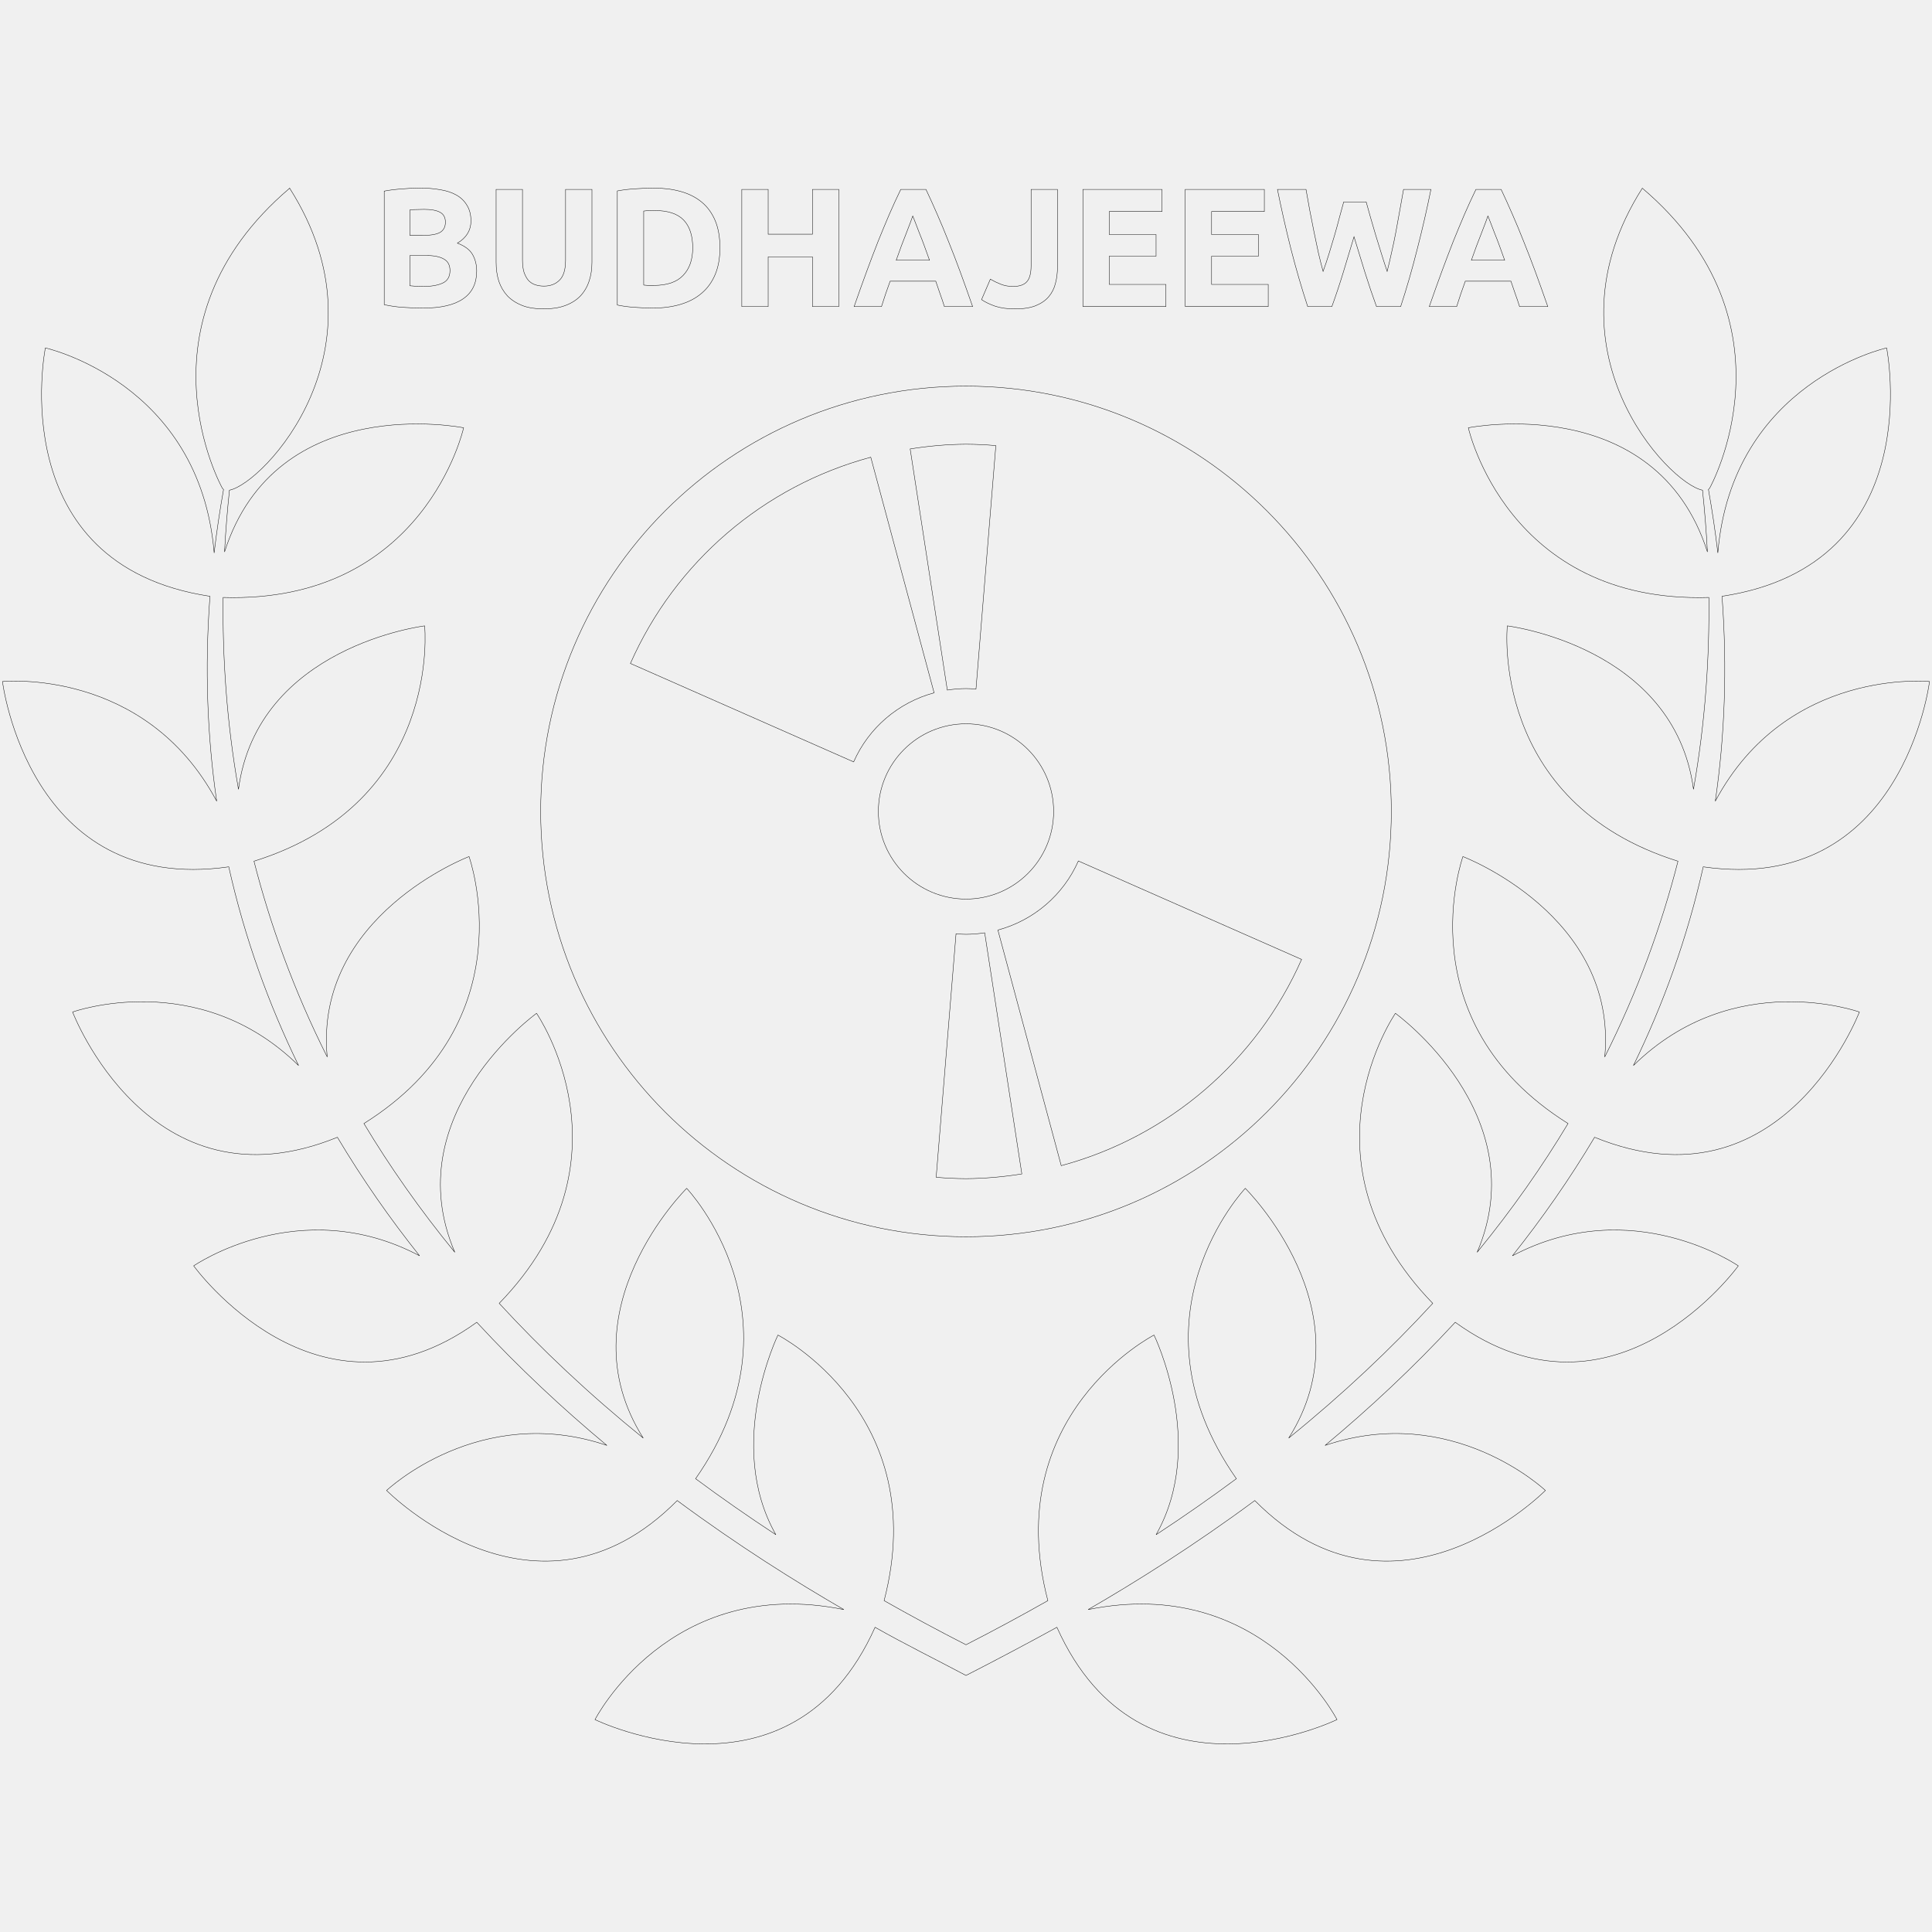
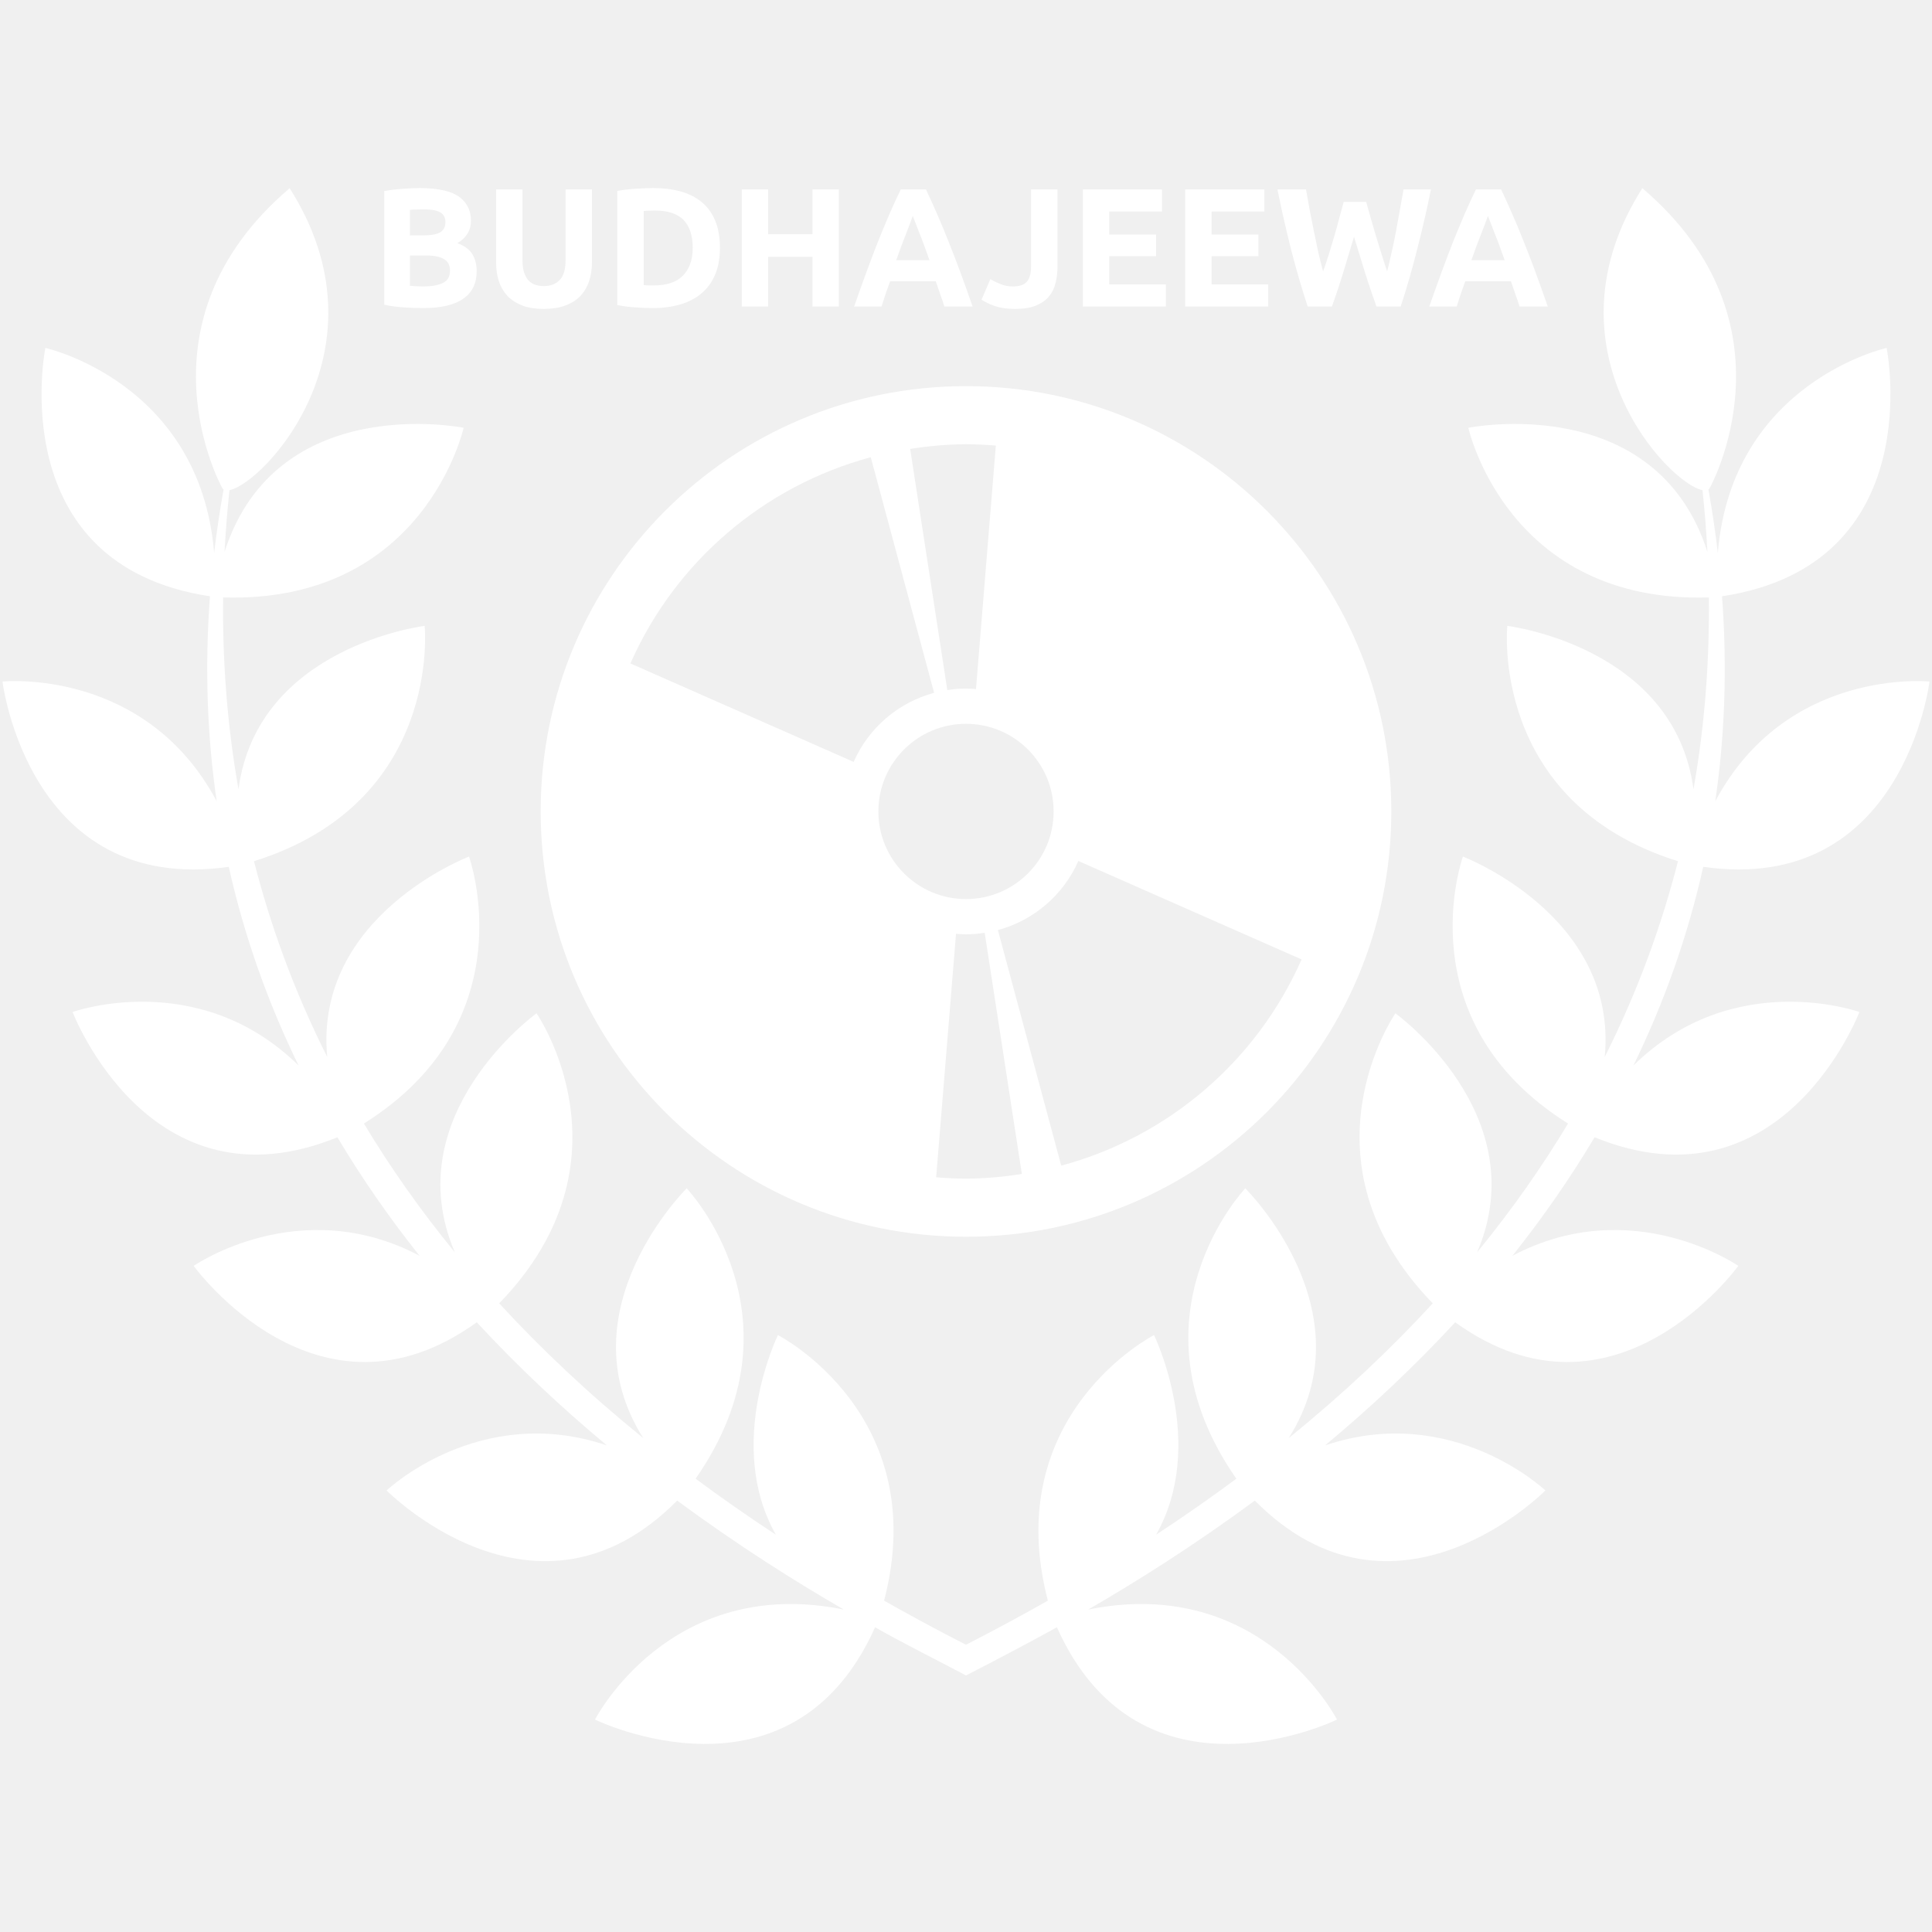
<svg xmlns="http://www.w3.org/2000/svg" version="1.1" id="svg4138" viewBox="0 0 500 500" height="500" width="500">
  <defs id="defs4140" />
-   <g transform="translate(0,-28.61877)" id="g4138">
-     <g transform="translate(0,-552.3622)" id="layer1">
-       <path style="display:inline;fill:none;fill-rule:evenodd;stroke:#000000;stroke-width:0.1;stroke-linecap:butt;stroke-linejoin:miter;stroke-miterlimit:4;stroke-dasharray:none;stroke-opacity:1" d="M 74.964,629.687 C 33.824,664.693 57.483,707.215 57.483,707.215 c 0.087,0.187 0.214,0.333 0.37,0.444 -0.986,5.553 -1.799,11.027 -2.432,16.417 -3.65,-44.187 -43.682,-53.051 -43.682,-53.051 0,0 -11.293,56.111 42.598,64.273 -1.392,18.691 -0.688,36.362 1.742,53.031 C 37.54,753.595 0.644,757.365 0.644,757.365 c 0,0 6.735,55.343 58.559,47.953 4.124,18.443 10.344,35.572 18.069,51.421 -25.949,-25.519 -58.483,-13.852 -58.483,-13.852 0,0 19.874,52.23 68.53,32.419 6.494,10.896 13.657,21.119 21.265,30.67 -31.001,-16.397 -58.458,2.61 -58.458,2.61 0,0 32.007,44.384 73.263,14.6 10.903,11.799 22.323,22.416 33.677,31.865 -32.969,-11.17 -57.015,11.659 -57.015,11.659 0,0 38.838,39.359 75.208,2.614 15.725,11.636 30.664,21.005 43.125,28.211 -45.13,-9.149 -64.399,28.477 -64.399,28.477 0,0 50.701,24.756 72.484,-23.893 7.34,4.188 17.033,9.002 23.53,12.468 7.36,-3.746 17.417,-9.091 23.53,-12.468 21.782,48.649 72.484,23.893 72.484,23.893 0,0 -19.269,-37.627 -64.399,-28.477 12.461,-7.206 27.4,-16.576 43.125,-28.211 36.37,36.744 75.208,-2.614 75.208,-2.614 0,0 -24.046,-22.829 -57.015,-11.659 11.354,-9.449 22.774,-20.066 33.677,-31.865 41.257,29.784 73.263,-14.6 73.263,-14.6 0,0 -27.456,-19.007 -58.458,-2.61 7.608,-9.552 14.771,-19.774 21.265,-30.67 48.656,19.81 68.53,-32.419 68.53,-32.419 0,2e-5 -32.534,-11.666 -58.483,13.852 7.725,-15.849 13.945,-32.979 18.069,-51.421 51.824,7.39 58.559,-47.953 58.559,-47.953 0,0 -36.896,-3.77 -55.436,30.963 2.43,-16.668 3.134,-34.34 1.742,-53.031 53.891,-8.162 42.598,-64.273 42.598,-64.273 0,0 -40.032,8.864 -43.682,53.051 -0.633,-5.39 -1.446,-10.864 -2.432,-16.417 0.155,-0.111 0.282,-0.257 0.37,-0.444 0,0 23.659,-42.521 -17.481,-77.528 -26.376,41.49 6.748,76.457 15.576,78.152 0.533,5.063 0.977,10.391 1.269,15.982 -13.393,-41.895 -61.873,-32.131 -61.873,-32.131 0,0 10.066,45.48 62.242,43.912 0.174,15.225 -0.848,31.946 -3.976,49.65 -4.925,-37.028 -48.18,-42.293 -48.18,-42.293 0,0 -4.662,45.639 44.169,60.903 -4.186,16.387 -10.281,33.399 -18.955,50.664 3.479,-36.58 -36.702,-51.863 -36.702,-51.863 0,0 -15.243,42.495 27.206,69.087 -6.662,11.091 -14.44,22.232 -23.526,33.321 15.243,-35.595 -21.15,-61.841 -21.15,-61.841 0,0 -26.307,37.992 9.664,75.057 -10.819,11.767 -23.165,23.433 -37.281,34.871 20.878,-32.938 -11.24,-64.633 -11.24,-64.633 0,0 -31.561,33.242 -2.306,75.145 -6.58,4.883 -13.499,9.717 -20.774,14.492 13.267,-23.392 -0.536,-51.667 -0.536,-51.667 0,0 -40.037,20.5 -27.477,68.735 -6.808,3.854 -13.85,7.663 -21.188,11.413 -7.338,-3.75 -14.38,-7.559 -21.188,-11.413 12.56,-48.236 -27.477,-68.735 -27.477,-68.735 0,0 -13.803,28.276 -0.536,51.667 -7.275,-4.775 -14.193,-9.609 -20.774,-14.492 29.255,-41.904 -2.306,-75.145 -2.306,-75.145 0,0 -32.118,31.695 -11.24,64.633 -14.116,-11.439 -26.462,-23.105 -37.281,-34.871 35.971,-37.065 9.664,-75.057 9.664,-75.057 0,0 -36.393,26.246 -21.15,61.841 -9.086,-11.089 -16.864,-22.229 -23.526,-33.321 42.449,-26.592 27.206,-69.087 27.206,-69.087 0,0 -40.18,15.284 -36.702,51.863 -8.674,-17.265 -14.769,-34.277 -18.955,-50.664 48.83,-15.264 44.169,-60.903 44.169,-60.903 0,0 -43.256,5.265 -48.18,42.293 -3.127,-17.704 -4.15,-34.425 -3.976,-49.65 52.176,1.569 62.242,-43.912 62.242,-43.912 0,0 -48.48,-9.765 -61.872,32.131 0.292,-5.591 0.736,-10.919 1.269,-15.982 8.828,-1.695 41.953,-36.662 15.576,-78.152 z" id="path4739" />
-       <g id="text4809">
-         <path d="m 393.258,660.318 q -0.481,-1.575 -1.094,-3.237 -0.569,-1.663 -1.137,-3.325 l -11.812,0 q -0.569,1.663 -1.181,3.325 -0.569,1.663 -1.05,3.237 l -7.088,0 q 1.706,-4.9 3.237,-9.056 1.531,-4.156 2.975,-7.831 1.488,-3.675 2.888,-6.956 1.444,-3.325 2.975,-6.475 l 6.519,0 q 1.488,3.15 2.931,6.475 1.444,3.281 2.888,6.956 1.488,3.675 3.019,7.831 1.531,4.156 3.237,9.056 l -7.306,0 z m -8.181,-23.45 q -0.219,0.656 -0.656,1.794 -0.438,1.137 -1.006,2.625 -0.569,1.488 -1.269,3.281 -0.656,1.794 -1.356,3.763 l 8.619,0 q -0.7,-1.969 -1.356,-3.763 -0.656,-1.794 -1.269,-3.281 -0.569,-1.488 -1.006,-2.625 -0.438,-1.137 -0.7,-1.794 z m -31.509,-3.631 q 0.525,1.794 1.137,4.069 0.656,2.231 1.356,4.638 0.744,2.406 1.488,4.812 0.744,2.406 1.444,4.463 0.569,-2.231 1.137,-4.856 0.613,-2.625 1.137,-5.425 0.525,-2.8 1.006,-5.556 0.525,-2.8 0.963,-5.381 l 7.088,0 q -1.531,7.612 -3.544,15.444 -1.969,7.831 -4.287,14.875 l -6.256,0 q -1.531,-4.2 -2.975,-8.794 -1.444,-4.638 -2.844,-9.275 -1.4,4.638 -2.8,9.275 -1.4,4.594 -2.931,8.794 l -6.256,0 q -2.319,-7.044 -4.331,-14.875 -1.969,-7.831 -3.5,-15.444 l 7.394,0 q 0.438,2.581 0.963,5.381 0.525,2.756 1.094,5.556 0.569,2.8 1.137,5.425 0.613,2.625 1.225,4.856 0.787,-2.144 1.531,-4.55 0.744,-2.406 1.444,-4.812 0.7,-2.406 1.269,-4.638 0.613,-2.231 1.094,-3.981 l 5.819,0 z m -46.833,27.081 0,-30.319 20.475,0 0,5.731 -13.65,0 0,5.95 12.119,0 0,5.6 -12.119,0 0,7.306 14.656,0 0,5.731 -21.481,0 z m -26.489,0 0,-30.319 20.475,0 0,5.731 -13.65,0 0,5.95 12.119,0 0,5.6 -12.119,0 0,7.306 14.656,0 0,5.731 -21.481,0 z m -6.575,-10.194 q 0,2.231 -0.525,4.2 -0.481,1.969 -1.75,3.456 -1.225,1.444 -3.369,2.319 -2.1,0.831 -5.338,0.831 -2.975,0 -5.119,-0.7 -2.144,-0.744 -3.544,-1.706 l 2.275,-5.294 q 1.269,0.744 2.712,1.312 1.444,0.569 3.15,0.569 2.494,0 3.587,-1.225 1.094,-1.225 1.094,-4.112 l 0,-19.775 6.825,0 0,20.125 z m -29.265,10.194 q -0.481,-1.575 -1.094,-3.237 -0.569,-1.663 -1.137,-3.325 l -11.812,0 q -0.569,1.663 -1.181,3.325 -0.569,1.663 -1.05,3.237 l -7.088,0 q 1.706,-4.9 3.237,-9.056 1.531,-4.156 2.975,-7.831 1.488,-3.675 2.888,-6.956 1.444,-3.325 2.975,-6.475 l 6.519,0 q 1.488,3.15 2.931,6.475 1.444,3.281 2.888,6.956 1.488,3.675 3.019,7.831 1.531,4.156 3.237,9.056 l -7.306,0 z m -8.181,-23.45 q -0.219,0.656 -0.656,1.794 -0.438,1.137 -1.006,2.625 -0.569,1.488 -1.269,3.281 -0.656,1.794 -1.356,3.763 l 8.619,0 q -0.7,-1.969 -1.356,-3.763 -0.656,-1.794 -1.269,-3.281 -0.569,-1.488 -1.006,-2.625 -0.438,-1.137 -0.7,-1.794 z m -25.96,-6.869 6.825,0 0,30.319 -6.825,0 0,-12.863 -11.463,0 0,12.863 -6.825,0 0,-30.319 6.825,0 0,11.594 11.463,0 0,-11.594 z m -43.677,24.762 q 0.481,0.044 1.094,0.087 0.656,0 1.531,0 5.119,0 7.569,-2.581 2.494,-2.581 2.494,-7.131 0,-4.769 -2.362,-7.219 -2.362,-2.45 -7.481,-2.45 -0.7,0 -1.444,0.044 -0.744,0 -1.4,0.087 l 0,19.163 z m 19.731,-9.625 q 0,3.938 -1.225,6.869 -1.225,2.931 -3.5,4.856 -2.231,1.925 -5.469,2.888 -3.237,0.963 -7.263,0.963 -1.837,0 -4.287,-0.175 -2.45,-0.131 -4.812,-0.613 l 0,-29.531 q 2.362,-0.438 4.9,-0.569 2.581,-0.175 4.419,-0.175 3.894,0 7.044,0.875 3.194,0.875 5.469,2.756 2.275,1.881 3.5,4.812 1.225,2.931 1.225,7.044 z m -45.633,15.794 q -3.194,0 -5.513,-0.875 -2.319,-0.919 -3.85,-2.494 -1.488,-1.619 -2.231,-3.806 -0.7,-2.231 -0.7,-4.9 l 0,-18.856 6.825,0 0,18.288 q 0,1.837 0.394,3.15 0.438,1.269 1.137,2.1 0.744,0.787 1.75,1.137 1.05,0.35 2.275,0.35 2.494,0 4.025,-1.531 1.575,-1.531 1.575,-5.206 l 0,-18.288 6.825,0 0,18.856 q 0,2.669 -0.744,4.9 -0.744,2.231 -2.275,3.85 -1.531,1.575 -3.894,2.45 -2.362,0.875 -5.6,0.875 z m -31.145,-0.219 q -2.494,0 -4.987,-0.175 -2.45,-0.131 -5.119,-0.7 l 0,-29.4 q 2.1,-0.394 4.594,-0.569 2.494,-0.219 4.638,-0.219 2.888,0 5.294,0.438 2.45,0.394 4.2,1.4 1.75,1.006 2.712,2.669 1.006,1.619 1.006,4.025 0,3.631 -3.5,5.731 2.888,1.094 3.938,2.975 1.05,1.881 1.05,4.244 0,4.769 -3.5,7.175 -3.456,2.406 -10.325,2.406 z m -3.456,-13.606 0,7.831 q 0.744,0.087 1.619,0.131 0.875,0.044 1.925,0.044 3.062,0 4.944,-0.875 1.881,-0.875 1.881,-3.237 0,-2.1 -1.575,-2.975 -1.575,-0.919 -4.506,-0.919 l -4.287,0 z m 0,-5.206 3.325,0 q 3.15,0 4.506,-0.787 1.356,-0.831 1.356,-2.625 0,-1.837 -1.4,-2.581 -1.4,-0.744 -4.112,-0.744 -0.875,0 -1.881,0.044 -1.006,0 -1.794,0.087 l 0,6.606 z" style="fill:none;stroke:#000000;stroke-width:0.1;stroke-miterlimit:4;stroke-dasharray:none;stroke-opacity:1" id="path4840" />
+   <g style="stroke:none;fill:#ffffff;fill-opacity:1" id="g4138" transform="translate(0,-28.61877)">
+     <g style="stroke:none;fill:#ffffff;fill-opacity:1" id="layer1" transform="translate(0,-552.3622)">
+       <path id="path4739" d="M 74.964,629.687 C 33.824,664.693 57.483,707.215 57.483,707.215 c 0.087,0.187 0.214,0.333 0.37,0.444 -0.986,5.553 -1.799,11.027 -2.432,16.417 -3.65,-44.187 -43.682,-53.051 -43.682,-53.051 0,0 -11.293,56.111 42.598,64.273 -1.392,18.691 -0.688,36.362 1.742,53.031 C 37.54,753.595 0.644,757.365 0.644,757.365 c 0,0 6.735,55.343 58.559,47.953 4.124,18.443 10.344,35.572 18.069,51.421 -25.949,-25.519 -58.483,-13.852 -58.483,-13.852 0,0 19.874,52.23 68.53,32.419 6.494,10.896 13.657,21.119 21.265,30.67 -31.001,-16.397 -58.458,2.61 -58.458,2.61 0,0 32.007,44.384 73.263,14.6 10.903,11.799 22.323,22.416 33.677,31.865 -32.969,-11.17 -57.015,11.659 -57.015,11.659 0,0 38.838,39.359 75.208,2.614 15.725,11.636 30.664,21.005 43.125,28.211 -45.13,-9.149 -64.399,28.477 -64.399,28.477 0,0 50.701,24.756 72.484,-23.893 7.34,4.188 17.033,9.002 23.53,12.468 7.36,-3.746 17.417,-9.091 23.53,-12.468 21.782,48.649 72.484,23.893 72.484,23.893 0,0 -19.269,-37.627 -64.399,-28.477 12.461,-7.206 27.4,-16.576 43.125,-28.211 36.37,36.744 75.208,-2.614 75.208,-2.614 0,0 -24.046,-22.829 -57.015,-11.659 11.354,-9.449 22.774,-20.066 33.677,-31.865 41.257,29.784 73.263,-14.6 73.263,-14.6 0,0 -27.456,-19.007 -58.458,-2.61 7.608,-9.552 14.771,-19.774 21.265,-30.67 48.656,19.81 68.53,-32.419 68.53,-32.419 0,2e-5 -32.534,-11.666 -58.483,13.852 7.725,-15.849 13.945,-32.979 18.069,-51.421 51.824,7.39 58.559,-47.953 58.559,-47.953 0,0 -36.896,-3.77 -55.436,30.963 2.43,-16.668 3.134,-34.34 1.742,-53.031 53.891,-8.162 42.598,-64.273 42.598,-64.273 0,0 -40.032,8.864 -43.682,53.051 -0.633,-5.39 -1.446,-10.864 -2.432,-16.417 0.155,-0.111 0.282,-0.257 0.37,-0.444 0,0 23.659,-42.521 -17.481,-77.528 -26.376,41.49 6.748,76.457 15.576,78.152 0.533,5.063 0.977,10.391 1.269,15.982 -13.393,-41.895 -61.873,-32.131 -61.873,-32.131 0,0 10.066,45.48 62.242,43.912 0.174,15.225 -0.848,31.946 -3.976,49.65 -4.925,-37.028 -48.18,-42.293 -48.18,-42.293 0,0 -4.662,45.639 44.169,60.903 -4.186,16.387 -10.281,33.399 -18.955,50.664 3.479,-36.58 -36.702,-51.863 -36.702,-51.863 0,0 -15.243,42.495 27.206,69.087 -6.662,11.091 -14.44,22.232 -23.526,33.321 15.243,-35.595 -21.15,-61.841 -21.15,-61.841 0,0 -26.307,37.992 9.664,75.057 -10.819,11.767 -23.165,23.433 -37.281,34.871 20.878,-32.938 -11.24,-64.633 -11.24,-64.633 0,0 -31.561,33.242 -2.306,75.145 -6.58,4.883 -13.499,9.717 -20.774,14.492 13.267,-23.392 -0.536,-51.667 -0.536,-51.667 0,0 -40.037,20.5 -27.477,68.735 -6.808,3.854 -13.85,7.663 -21.188,11.413 -7.338,-3.75 -14.38,-7.559 -21.188,-11.413 12.56,-48.236 -27.477,-68.735 -27.477,-68.735 0,0 -13.803,28.276 -0.536,51.667 -7.275,-4.775 -14.193,-9.609 -20.774,-14.492 29.255,-41.904 -2.306,-75.145 -2.306,-75.145 0,0 -32.118,31.695 -11.24,64.633 -14.116,-11.439 -26.462,-23.105 -37.281,-34.871 35.971,-37.065 9.664,-75.057 9.664,-75.057 0,0 -36.393,26.246 -21.15,61.841 -9.086,-11.089 -16.864,-22.229 -23.526,-33.321 42.449,-26.592 27.206,-69.087 27.206,-69.087 0,0 -40.18,15.284 -36.702,51.863 -8.674,-17.265 -14.769,-34.277 -18.955,-50.664 48.83,-15.264 44.169,-60.903 44.169,-60.903 0,0 -43.256,5.265 -48.18,42.293 -3.127,-17.704 -4.15,-34.425 -3.976,-49.65 52.176,1.569 62.242,-43.912 62.242,-43.912 0,0 -48.48,-9.765 -61.872,32.131 0.292,-5.591 0.736,-10.919 1.269,-15.982 8.828,-1.695 41.953,-36.662 15.576,-78.152 z" style="display:inline;fill:#ffffff;fill-rule:evenodd;stroke:none;stroke-width:0.1;stroke-linecap:butt;stroke-linejoin:miter;stroke-miterlimit:4;stroke-dasharray:none;stroke-opacity:1;fill-opacity:1" />
+       <g style="stroke:none;fill:#ffffff;fill-opacity:1" id="text4809">
+         <path id="path4840" style="fill:#ffffff;stroke:none;stroke-width:0.1;stroke-miterlimit:4;stroke-dasharray:none;stroke-opacity:1;fill-opacity:1" d="m 393.258,660.318 q -0.481,-1.575 -1.094,-3.237 -0.569,-1.663 -1.137,-3.325 l -11.812,0 q -0.569,1.663 -1.181,3.325 -0.569,1.663 -1.05,3.237 l -7.088,0 q 1.706,-4.9 3.237,-9.056 1.531,-4.156 2.975,-7.831 1.488,-3.675 2.888,-6.956 1.444,-3.325 2.975,-6.475 l 6.519,0 q 1.488,3.15 2.931,6.475 1.444,3.281 2.888,6.956 1.488,3.675 3.019,7.831 1.531,4.156 3.237,9.056 l -7.306,0 z m -8.181,-23.45 q -0.219,0.656 -0.656,1.794 -0.438,1.137 -1.006,2.625 -0.569,1.488 -1.269,3.281 -0.656,1.794 -1.356,3.763 l 8.619,0 q -0.7,-1.969 -1.356,-3.763 -0.656,-1.794 -1.269,-3.281 -0.569,-1.488 -1.006,-2.625 -0.438,-1.137 -0.7,-1.794 z m -31.509,-3.631 q 0.525,1.794 1.137,4.069 0.656,2.231 1.356,4.638 0.744,2.406 1.488,4.812 0.744,2.406 1.444,4.463 0.569,-2.231 1.137,-4.856 0.613,-2.625 1.137,-5.425 0.525,-2.8 1.006,-5.556 0.525,-2.8 0.963,-5.381 l 7.088,0 q -1.531,7.612 -3.544,15.444 -1.969,7.831 -4.287,14.875 l -6.256,0 q -1.531,-4.2 -2.975,-8.794 -1.444,-4.638 -2.844,-9.275 -1.4,4.638 -2.8,9.275 -1.4,4.594 -2.931,8.794 l -6.256,0 q -2.319,-7.044 -4.331,-14.875 -1.969,-7.831 -3.5,-15.444 l 7.394,0 q 0.438,2.581 0.963,5.381 0.525,2.756 1.094,5.556 0.569,2.8 1.137,5.425 0.613,2.625 1.225,4.856 0.787,-2.144 1.531,-4.55 0.744,-2.406 1.444,-4.812 0.7,-2.406 1.269,-4.638 0.613,-2.231 1.094,-3.981 l 5.819,0 z m -46.833,27.081 0,-30.319 20.475,0 0,5.731 -13.65,0 0,5.95 12.119,0 0,5.6 -12.119,0 0,7.306 14.656,0 0,5.731 -21.481,0 z m -26.489,0 0,-30.319 20.475,0 0,5.731 -13.65,0 0,5.95 12.119,0 0,5.6 -12.119,0 0,7.306 14.656,0 0,5.731 -21.481,0 z m -6.575,-10.194 q 0,2.231 -0.525,4.2 -0.481,1.969 -1.75,3.456 -1.225,1.444 -3.369,2.319 -2.1,0.831 -5.338,0.831 -2.975,0 -5.119,-0.7 -2.144,-0.744 -3.544,-1.706 l 2.275,-5.294 q 1.269,0.744 2.712,1.312 1.444,0.569 3.15,0.569 2.494,0 3.587,-1.225 1.094,-1.225 1.094,-4.112 l 0,-19.775 6.825,0 0,20.125 z m -29.265,10.194 q -0.481,-1.575 -1.094,-3.237 -0.569,-1.663 -1.137,-3.325 l -11.812,0 q -0.569,1.663 -1.181,3.325 -0.569,1.663 -1.05,3.237 l -7.088,0 q 1.706,-4.9 3.237,-9.056 1.531,-4.156 2.975,-7.831 1.488,-3.675 2.888,-6.956 1.444,-3.325 2.975,-6.475 l 6.519,0 q 1.488,3.15 2.931,6.475 1.444,3.281 2.888,6.956 1.488,3.675 3.019,7.831 1.531,4.156 3.237,9.056 l -7.306,0 z m -8.181,-23.45 q -0.219,0.656 -0.656,1.794 -0.438,1.137 -1.006,2.625 -0.569,1.488 -1.269,3.281 -0.656,1.794 -1.356,3.763 l 8.619,0 q -0.7,-1.969 -1.356,-3.763 -0.656,-1.794 -1.269,-3.281 -0.569,-1.488 -1.006,-2.625 -0.438,-1.137 -0.7,-1.794 z m -25.96,-6.869 6.825,0 0,30.319 -6.825,0 0,-12.863 -11.463,0 0,12.863 -6.825,0 0,-30.319 6.825,0 0,11.594 11.463,0 0,-11.594 z m -43.677,24.762 q 0.481,0.044 1.094,0.087 0.656,0 1.531,0 5.119,0 7.569,-2.581 2.494,-2.581 2.494,-7.131 0,-4.769 -2.362,-7.219 -2.362,-2.45 -7.481,-2.45 -0.7,0 -1.444,0.044 -0.744,0 -1.4,0.087 l 0,19.163 z m 19.731,-9.625 q 0,3.938 -1.225,6.869 -1.225,2.931 -3.5,4.856 -2.231,1.925 -5.469,2.888 -3.237,0.963 -7.263,0.963 -1.837,0 -4.287,-0.175 -2.45,-0.131 -4.812,-0.613 l 0,-29.531 q 2.362,-0.438 4.9,-0.569 2.581,-0.175 4.419,-0.175 3.894,0 7.044,0.875 3.194,0.875 5.469,2.756 2.275,1.881 3.5,4.812 1.225,2.931 1.225,7.044 z m -45.633,15.794 q -3.194,0 -5.513,-0.875 -2.319,-0.919 -3.85,-2.494 -1.488,-1.619 -2.231,-3.806 -0.7,-2.231 -0.7,-4.9 l 0,-18.856 6.825,0 0,18.288 q 0,1.837 0.394,3.15 0.438,1.269 1.137,2.1 0.744,0.787 1.75,1.137 1.05,0.35 2.275,0.35 2.494,0 4.025,-1.531 1.575,-1.531 1.575,-5.206 l 0,-18.288 6.825,0 0,18.856 q 0,2.669 -0.744,4.9 -0.744,2.231 -2.275,3.85 -1.531,1.575 -3.894,2.45 -2.362,0.875 -5.6,0.875 z m -31.145,-0.219 q -2.494,0 -4.987,-0.175 -2.45,-0.131 -5.119,-0.7 l 0,-29.4 q 2.1,-0.394 4.594,-0.569 2.494,-0.219 4.638,-0.219 2.888,0 5.294,0.438 2.45,0.394 4.2,1.4 1.75,1.006 2.712,2.669 1.006,1.619 1.006,4.025 0,3.631 -3.5,5.731 2.888,1.094 3.938,2.975 1.05,1.881 1.05,4.244 0,4.769 -3.5,7.175 -3.456,2.406 -10.325,2.406 z m -3.456,-13.606 0,7.831 q 0.744,0.087 1.619,0.131 0.875,0.044 1.925,0.044 3.062,0 4.944,-0.875 1.881,-0.875 1.881,-3.237 0,-2.1 -1.575,-2.975 -1.575,-0.919 -4.506,-0.919 l -4.287,0 z m 0,-5.206 3.325,0 q 3.15,0 4.506,-0.787 1.356,-0.831 1.356,-2.625 0,-1.837 -1.4,-2.581 -1.4,-0.744 -4.112,-0.744 -0.875,0 -1.881,0.044 -1.006,0 -1.794,0.087 l 0,6.606 z" />
      </g>
    </g>
-     <path style="opacity:1;fill:none;fill-opacity:1;stroke:#000000;stroke-width:0.1;stroke-miterlimit:4;stroke-dasharray:none;stroke-opacity:1" d="M 250,128.549 A 110.072,110.069 0 0 0 139.928,238.618 110.072,110.069 0 0 0 250,348.688 110.072,110.069 0 0 0 360.072,238.618 110.072,110.069 0 0 0 250,128.549 Z m 0,15.032 a 95.037,95.037 0 0 1 7.723,0.359 l -5.139,63.008 A 31.799,31.799 0 0 0 250,206.819 a 31.799,31.799 0 0 0 -4.837,0.393 l -9.612,-62.407 A 95.037,95.037 0 0 1 250,143.581 Z m -24.646,3.366 16.392,60.974 a 31.799,31.799 0 0 0 -20.823,17.875 l -57.774,-25.475 a 95.037,95.037 0 0 1 62.205,-53.374 z M 250,215.941 A 22.678,22.678 0 0 1 272.679,238.618 22.678,22.678 0 0 1 250,261.297 22.678,22.678 0 0 1 227.321,238.618 22.678,22.678 0 0 1 250,215.941 Z m 29.078,35.5 57.774,25.475 a 95.037,95.037 0 0 1 -62.205,53.374 l -16.392,-60.974 a 31.799,31.799 0 0 0 20.823,-17.875 z m -24.239,18.584 9.612,62.407 a 95.037,95.037 0 0 1 -14.449,1.224 95.037,95.037 0 0 1 -7.723,-0.359 l 5.139,-63.008 a 31.799,31.799 0 0 0 2.583,0.129 31.799,31.799 0 0 0 4.837,-0.393 z" id="path4709" />
+     <path id="path4709" d="M 250,128.549 A 110.072,110.069 0 0 0 139.928,238.618 110.072,110.069 0 0 0 250,348.688 110.072,110.069 0 0 0 360.072,238.618 110.072,110.069 0 0 0 250,128.549 Z m 0,15.032 a 95.037,95.037 0 0 1 7.723,0.359 l -5.139,63.008 A 31.799,31.799 0 0 0 250,206.819 a 31.799,31.799 0 0 0 -4.837,0.393 l -9.612,-62.407 A 95.037,95.037 0 0 1 250,143.581 Z m -24.646,3.366 16.392,60.974 a 31.799,31.799 0 0 0 -20.823,17.875 l -57.774,-25.475 a 95.037,95.037 0 0 1 62.205,-53.374 z M 250,215.941 A 22.678,22.678 0 0 1 272.679,238.618 22.678,22.678 0 0 1 250,261.297 22.678,22.678 0 0 1 227.321,238.618 22.678,22.678 0 0 1 250,215.941 Z m 29.078,35.5 57.774,25.475 a 95.037,95.037 0 0 1 -62.205,53.374 l -16.392,-60.974 a 31.799,31.799 0 0 0 20.823,-17.875 z m -24.239,18.584 9.612,62.407 a 95.037,95.037 0 0 1 -14.449,1.224 95.037,95.037 0 0 1 -7.723,-0.359 l 5.139,-63.008 a 31.799,31.799 0 0 0 2.583,0.129 31.799,31.799 0 0 0 4.837,-0.393 z" style="opacity:1;fill:#ffffff;fill-opacity:1;stroke:none;stroke-width:0.1;stroke-miterlimit:4;stroke-dasharray:none;stroke-opacity:1" />
  </g>
</svg>
